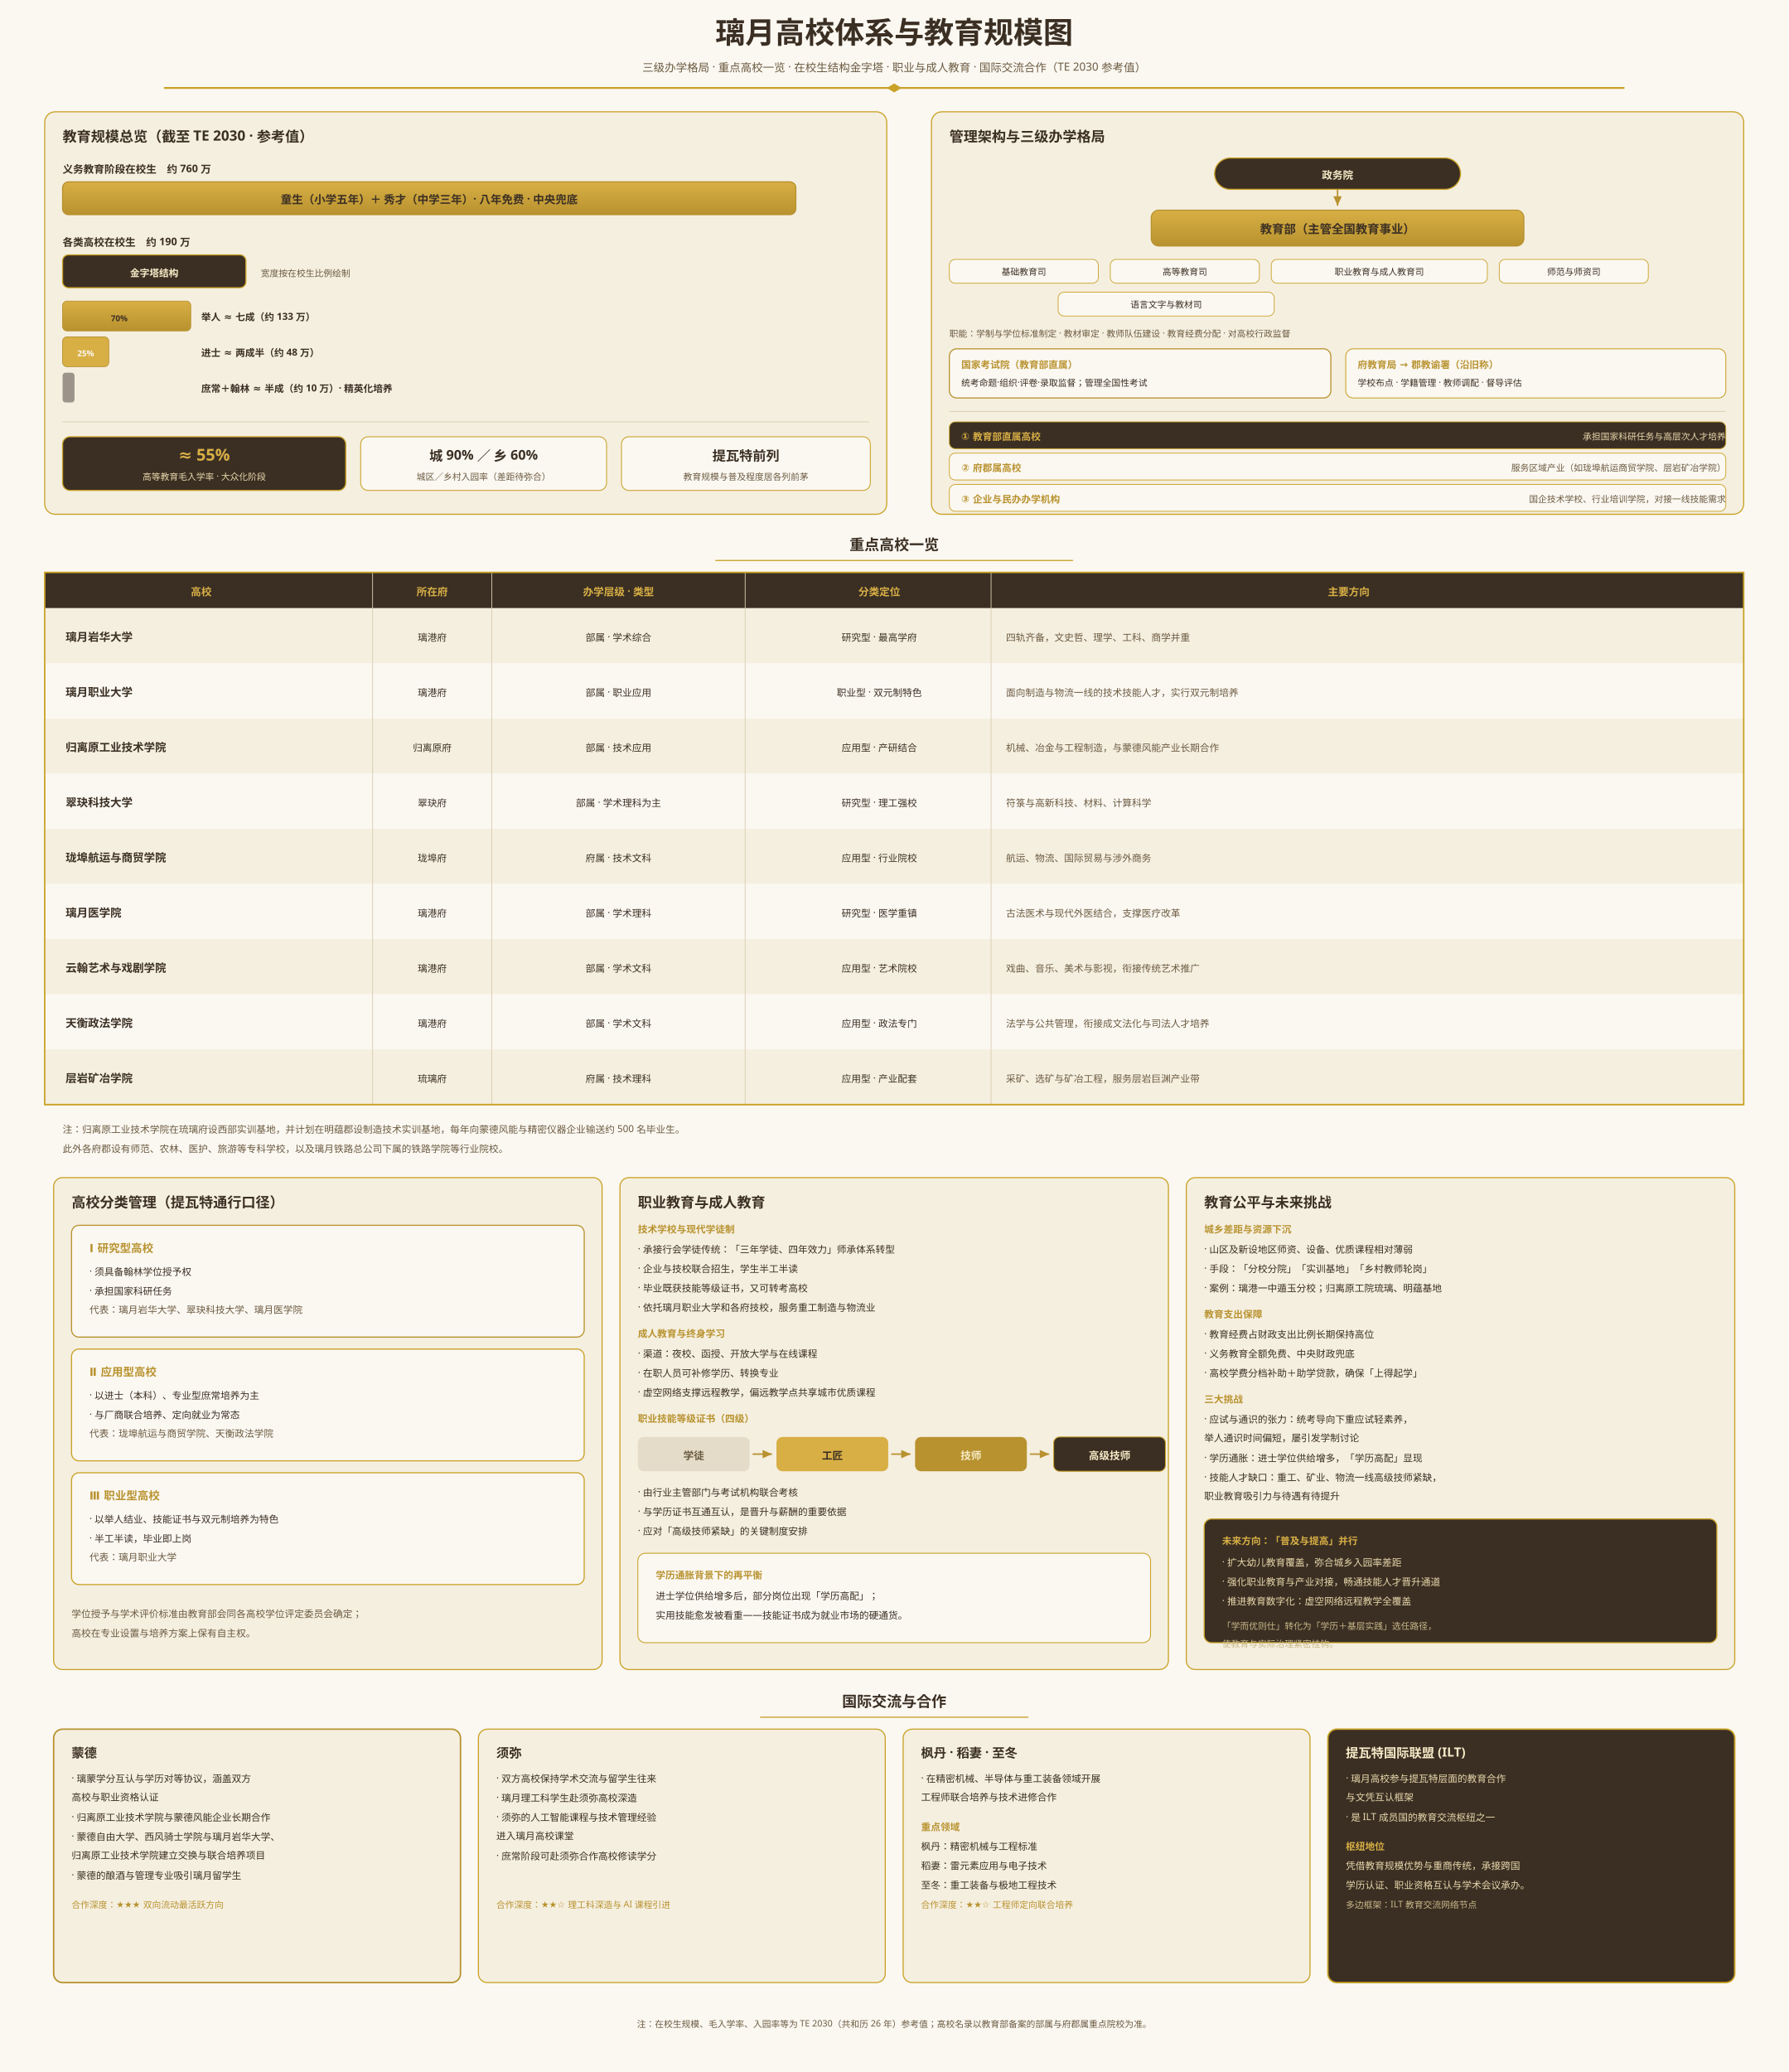
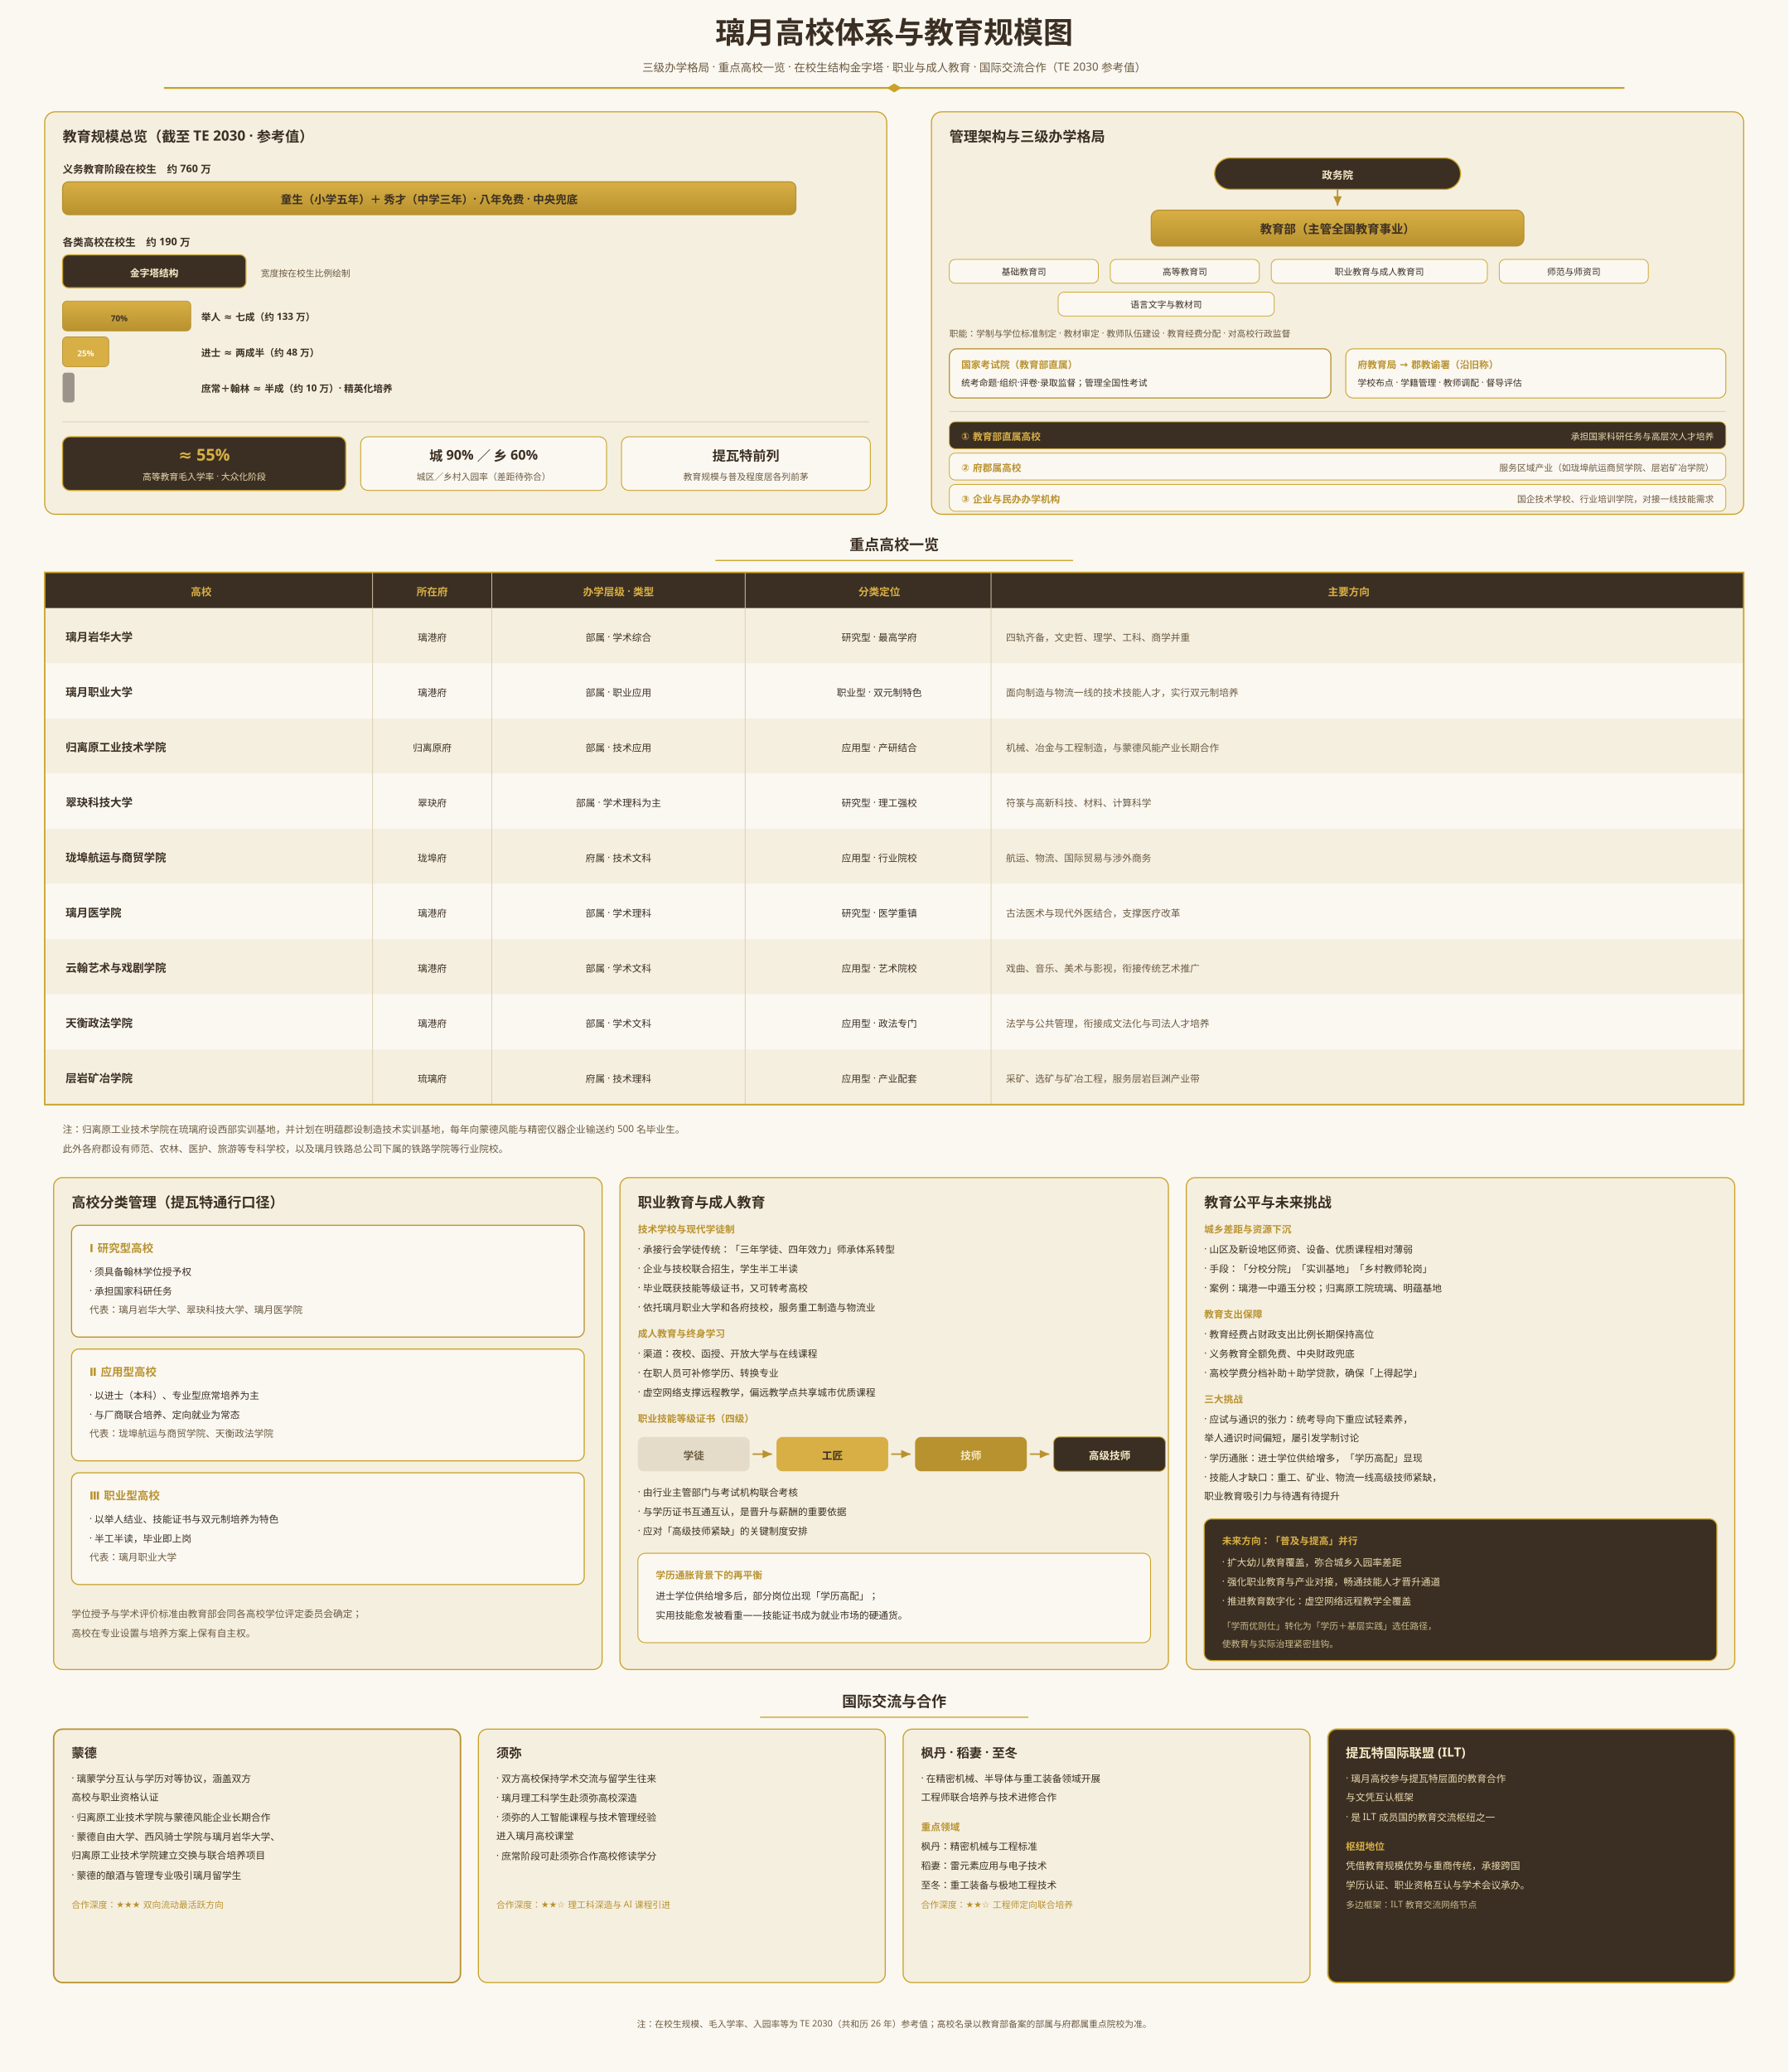
<svg xmlns="http://www.w3.org/2000/svg" viewBox="0 0 2400 2780" font-family="'Microsoft YaHei','PingFang SC','Noto Sans SC',sans-serif">
  <defs>
    <linearGradient id="goldTop" x1="0" y1="0" x2="0" y2="1">
      <stop offset="0" stop-color="#D8AF45" />
      <stop offset="1" stop-color="#B8922F" />
    </linearGradient>
    <marker id="arrow" viewBox="0 0 10 10" refX="9" refY="5" markerWidth="7" markerHeight="7" orient="auto-start-reverse">
      <path d="M 0 1 L 9 5 L 0 9 Z" fill="#B8922F" />
    </marker>
  </defs>
  <rect width="2400" height="2780" fill="#FBF8F2" />
  <text x="1200" y="58" text-anchor="middle" font-size="40" font-weight="700" fill="#3B2F23">璃月高校体系与教育规模图</text>
  <text x="1200" y="96" text-anchor="middle" font-size="15" fill="#6B5A40">三级办学格局 · 重点高校一览 · 在校生结构金字塔 · 职业与成人教育 · 国际交流合作（TE 2030 参考值）</text>
  <line x1="220" y1="118" x2="2180" y2="118" stroke="#C9A227" stroke-width="2.5" />
  <polygon points="1200,112 1210,118 1200,124 1190,118" fill="#C9A227" />
  <g>
    <rect x="60" y="150" width="1130" height="540" rx="14" fill="#F5EFE0" stroke="#C9A227" stroke-width="1.5" />
    <text x="84" y="190" font-size="19" font-weight="700" fill="#3B2F23">教育规模总览（截至 TE 2030 · 参考值）</text>
    <text x="84" y="232" font-size="14" font-weight="700" fill="#3B2F23">义务教育阶段在校生　约 760 万</text>
    <rect x="84" y="244" width="984" height="44" rx="8" fill="url(#goldTop)" stroke="#B8922F" stroke-width="1.5" />
    <text x="576" y="273" text-anchor="middle" font-size="15" font-weight="700" fill="#3B2F23">童生（小学五年）＋ 秀才（中学三年）· 八年免费 · 中央兜底</text>
    <text x="84" y="330" font-size="14" font-weight="700" fill="#3B2F23">各类高校在校生　约 190 万</text>
    <rect x="84" y="342" width="246" height="44" rx="8" fill="#3B2F23" stroke="#C9A227" stroke-width="1.5" />
    <text x="207" y="371" text-anchor="middle" font-size="13" font-weight="700" fill="#F7EBC8">金字塔结构</text>
    <text x="350" y="371" font-size="12" fill="#6B5A40">宽度按在校生比例绘制</text>
    <rect x="84" y="404" width="172" height="40" rx="6" fill="url(#goldTop)" stroke="#B8922F" stroke-width="1" />
    <text x="270" y="430" font-size="13" font-weight="700" fill="#3B2F23">举人 ≈ 七成（约 133 万）</text>
    <rect x="84" y="452" width="62" height="40" rx="6" fill="#D8AF45" stroke="#B8922F" stroke-width="1" />
    <text x="270" y="478" font-size="13" font-weight="700" fill="#3B2F23">进士 ≈ 两成半（约 48 万）</text>
    <rect x="84" y="500" width="16" height="40" rx="4" fill="#9C948A" />
    <text x="270" y="526" font-size="13" font-weight="700" fill="#3B2F23">庶常＋翰林 ≈ 半成（约 10 万）· 精英化培养</text>
    <text x="160" y="431" text-anchor="middle" font-size="11" font-weight="700" fill="#3B2F23">70%</text>
    <text x="115" y="478" text-anchor="middle" font-size="11" font-weight="700" fill="#FBF8F2">25%</text>
    <line x1="84" y1="566" x2="1166" y2="566" stroke="#D8CCAE" stroke-width="1" />
    <rect x="84" y="586" width="380" height="72" rx="10" fill="#3B2F23" stroke="#C9A227" stroke-width="1.5" />
    <text x="274" y="618" text-anchor="middle" font-size="22" font-weight="700" fill="#D8AF45">≈ 55%</text>
    <text x="274" y="644" text-anchor="middle" font-size="12" fill="#E8D8AC">高等教育毛入学率 · 大众化阶段</text>
    <rect x="484" y="586" width="330" height="72" rx="10" fill="#FBF8F2" stroke="#C9A227" stroke-width="1.2" />
    <text x="649" y="618" text-anchor="middle" font-size="18" font-weight="700" fill="#3B2F23">城 90% ／ 乡 60%</text>
    <text x="649" y="644" text-anchor="middle" font-size="12" fill="#6B5A40">城区／乡村入园率（差距待弥合）</text>
    <rect x="834" y="586" width="334" height="72" rx="10" fill="#FBF8F2" stroke="#C9A227" stroke-width="1.2" />
    <text x="1001" y="618" text-anchor="middle" font-size="18" font-weight="700" fill="#3B2F23">提瓦特前列</text>
    <text x="1001" y="644" text-anchor="middle" font-size="12" fill="#6B5A40">教育规模与普及程度居各列前茅</text>
  </g>
  <g>
    <rect x="1250" y="150" width="1090" height="540" rx="14" fill="#F5EFE0" stroke="#C9A227" stroke-width="1.5" />
    <text x="1274" y="190" font-size="19" font-weight="700" fill="#3B2F23">管理架构与三级办学格局</text>
    <rect x="1630" y="212" width="330" height="42" rx="21" fill="#3B2F23" stroke="#C9A227" stroke-width="1.5" />
    <text x="1795" y="240" text-anchor="middle" font-size="14" font-weight="700" fill="#F7EBC8">政务院</text>
    <path d="M 1795 254 V 276" stroke="#B8922F" stroke-width="2" marker-end="url(#arrow)" />
    <rect x="1545" y="282" width="500" height="48" rx="10" fill="url(#goldTop)" stroke="#B8922F" stroke-width="1.5" />
    <text x="1795" y="313" text-anchor="middle" font-size="16" font-weight="700" fill="#3B2F23">教育部（主管全国教育事业）</text>
    <g font-size="12">
      <rect x="1274" y="348" width="200" height="32" rx="8" fill="#FBF8F2" stroke="#C9A227" stroke-width="1" />
      <text x="1374" y="369" text-anchor="middle" fill="#3B2F23">基础教育司</text>
      <rect x="1490" y="348" width="200" height="32" rx="8" fill="#FBF8F2" stroke="#C9A227" stroke-width="1" />
      <text x="1590" y="369" text-anchor="middle" fill="#3B2F23">高等教育司</text>
      <rect x="1706" y="348" width="290" height="32" rx="8" fill="#FBF8F2" stroke="#C9A227" stroke-width="1" />
      <text x="1851" y="369" text-anchor="middle" fill="#3B2F23">职业教育与成人教育司</text>
      <rect x="2012" y="348" width="200" height="32" rx="8" fill="#FBF8F2" stroke="#C9A227" stroke-width="1" />
      <text x="2112" y="369" text-anchor="middle" fill="#3B2F23">师范与师资司</text>
      <rect x="1420" y="392" width="290" height="32" rx="8" fill="#FBF8F2" stroke="#C9A227" stroke-width="1" />
      <text x="1565" y="413" text-anchor="middle" fill="#3B2F23">语言文字与教材司</text>
    </g>
    <text x="1274" y="452" font-size="12" fill="#6B5A40">职能：学制与学位标准制定 · 教材审定 · 教师队伍建设 · 教育经费分配 · 对高校行政监督</text>
    <rect x="1274" y="468" width="512" height="66" rx="10" fill="#FBF8F2" stroke="#B8922F" stroke-width="1.5" />
    <text x="1290" y="494" font-size="13" font-weight="700" fill="#B8922F">国家考试院（教育部直属）</text>
    <text x="1290" y="518" font-size="12" fill="#3B2F23">统考命题·组织·评卷·录取监督；管理全国性考试</text>
    <rect x="1806" y="468" width="510" height="66" rx="10" fill="#FBF8F2" stroke="#C9A227" stroke-width="1.2" />
    <text x="1822" y="494" font-size="13" font-weight="700" fill="#B8922F">府教育局 → 郡教谕署（沿旧称）</text>
    <text x="1822" y="518" font-size="12" fill="#3B2F23">学校布点 · 学籍管理 · 教师调配 · 督导评估</text>
    <line x1="1274" y1="552" x2="2316" y2="552" stroke="#D8CCAE" stroke-width="1" />
    <rect x="1274" y="566" width="1042" height="36" rx="8" fill="#3B2F23" stroke="#C9A227" stroke-width="1" />
    <text x="1290" y="590" font-size="13" font-weight="700" fill="#D8AF45">① 教育部直属高校</text>
-     <text x="2316" y="590" text-anchor="end" font-size="12" fill="#E8D8AC">承担国家科研任务与高层次人才培养</text>
+     <text x="2300" y="590" text-anchor="end" font-size="12" fill="#E8D8AC">承担国家科研任务与高层次人才培养</text>
    <rect x="1274" y="608" width="1042" height="36" rx="8" fill="#FBF8F2" stroke="#C9A227" stroke-width="1" />
    <text x="1290" y="632" font-size="13" font-weight="700" fill="#B8922F">② 府郡属高校</text>
-     <text x="2316" y="632" text-anchor="end" font-size="12" fill="#6B5A40">服务区域产业（如珑埠航运商贸学院、层岩矿冶学院）</text>
+     <text x="2300" y="632" text-anchor="end" font-size="12" fill="#6B5A40">服务区域产业（如珑埠航运商贸学院、层岩矿冶学院）</text>
    <rect x="1274" y="650" width="1042" height="36" rx="8" fill="#FBF8F2" stroke="#C9A227" stroke-width="1" />
    <text x="1290" y="674" font-size="13" font-weight="700" fill="#B8922F">③ 企业与民办办学机构</text>
-     <text x="2316" y="674" text-anchor="end" font-size="12" fill="#6B5A40">国企技术学校、行业培训学院，对接一线技能需求</text>
+     <text x="2300" y="674" text-anchor="end" font-size="12" fill="#6B5A40">国企技术学校、行业培训学院，对接一线技能需求</text>
  </g>
  <text x="1200" y="738" text-anchor="middle" font-size="20" font-weight="700" fill="#3B2F23">重点高校一览</text>
  <line x1="960" y1="752" x2="1440" y2="752" stroke="#C9A227" stroke-width="1.5" />
  <g>
    <rect x="60" y="768" width="2280" height="48" fill="#3B2F23" />
    <text x="270" y="799" text-anchor="middle" font-size="14" font-weight="700" fill="#D8AF45">高校</text>
    <text x="580" y="799" text-anchor="middle" font-size="14" font-weight="700" fill="#D8AF45">所在府</text>
    <text x="830" y="799" text-anchor="middle" font-size="14" font-weight="700" fill="#D8AF45">办学层级 · 类型</text>
    <text x="1180" y="799" text-anchor="middle" font-size="14" font-weight="700" fill="#D8AF45">分类定位</text>
    <text x="1810" y="799" text-anchor="middle" font-size="14" font-weight="700" fill="#D8AF45">主要方向</text>
    <rect x="60" y="816" width="2280" height="74" fill="#F5EFE0" />
    <text x="88" y="860" font-size="15" font-weight="700" fill="#3B2F23">璃月岩华大学</text>
    <text x="580" y="860" text-anchor="middle" font-size="13" fill="#3B2F23">璃港府</text>
    <text x="830" y="860" text-anchor="middle" font-size="13" fill="#3B2F23">部属 · 学术综合</text>
    <text x="1180" y="860" text-anchor="middle" font-size="13" fill="#3B2F23">研究型 · 最高学府</text>
    <text x="1350" y="860" font-size="13" fill="#6B5A40">四轨齐备，文史哲、理学、工科、商学并重</text>
    <rect x="60" y="890" width="2280" height="74" fill="#FBF8F2" />
    <text x="88" y="934" font-size="15" font-weight="700" fill="#3B2F23">璃月职业大学</text>
    <text x="580" y="934" text-anchor="middle" font-size="13" fill="#3B2F23">璃港府</text>
    <text x="830" y="934" text-anchor="middle" font-size="13" fill="#3B2F23">部属 · 职业应用</text>
    <text x="1180" y="934" text-anchor="middle" font-size="13" fill="#3B2F23">职业型 · 双元制特色</text>
    <text x="1350" y="934" font-size="13" fill="#6B5A40">面向制造与物流一线的技术技能人才，实行双元制培养</text>
    <rect x="60" y="964" width="2280" height="74" fill="#F5EFE0" />
    <text x="88" y="1008" font-size="15" font-weight="700" fill="#3B2F23">归离原工业技术学院</text>
    <text x="580" y="1008" text-anchor="middle" font-size="13" fill="#3B2F23">归离原府</text>
    <text x="830" y="1008" text-anchor="middle" font-size="13" fill="#3B2F23">部属 · 技术应用</text>
    <text x="1180" y="1008" text-anchor="middle" font-size="13" fill="#3B2F23">应用型 · 产研结合</text>
    <text x="1350" y="1008" font-size="13" fill="#6B5A40">机械、冶金与工程制造，与蒙德风能产业长期合作</text>
    <rect x="60" y="1038" width="2280" height="74" fill="#FBF8F2" />
    <text x="88" y="1082" font-size="15" font-weight="700" fill="#3B2F23">翠玦科技大学</text>
    <text x="580" y="1082" text-anchor="middle" font-size="13" fill="#3B2F23">翠玦府</text>
    <text x="830" y="1082" text-anchor="middle" font-size="13" fill="#3B2F23">部属 · 学术理科为主</text>
    <text x="1180" y="1082" text-anchor="middle" font-size="13" fill="#3B2F23">研究型 · 理工强校</text>
    <text x="1350" y="1082" font-size="13" fill="#6B5A40">符箓与高新科技、材料、计算科学</text>
    <rect x="60" y="1112" width="2280" height="74" fill="#F5EFE0" />
    <text x="88" y="1156" font-size="15" font-weight="700" fill="#3B2F23">珑埠航运与商贸学院</text>
    <text x="580" y="1156" text-anchor="middle" font-size="13" fill="#3B2F23">珑埠府</text>
    <text x="830" y="1156" text-anchor="middle" font-size="13" fill="#3B2F23">府属 · 技术文科</text>
    <text x="1180" y="1156" text-anchor="middle" font-size="13" fill="#3B2F23">应用型 · 行业院校</text>
    <text x="1350" y="1156" font-size="13" fill="#6B5A40">航运、物流、国际贸易与涉外商务</text>
    <rect x="60" y="1186" width="2280" height="74" fill="#FBF8F2" />
    <text x="88" y="1230" font-size="15" font-weight="700" fill="#3B2F23">璃月医学院</text>
    <text x="580" y="1230" text-anchor="middle" font-size="13" fill="#3B2F23">璃港府</text>
    <text x="830" y="1230" text-anchor="middle" font-size="13" fill="#3B2F23">部属 · 学术理科</text>
    <text x="1180" y="1230" text-anchor="middle" font-size="13" fill="#3B2F23">研究型 · 医学重镇</text>
    <text x="1350" y="1230" font-size="13" fill="#6B5A40">古法医术与现代外医结合，支撑医疗改革</text>
    <rect x="60" y="1260" width="2280" height="74" fill="#F5EFE0" />
    <text x="88" y="1304" font-size="15" font-weight="700" fill="#3B2F23">云翰艺术与戏剧学院</text>
    <text x="580" y="1304" text-anchor="middle" font-size="13" fill="#3B2F23">璃港府</text>
    <text x="830" y="1304" text-anchor="middle" font-size="13" fill="#3B2F23">部属 · 学术文科</text>
    <text x="1180" y="1304" text-anchor="middle" font-size="13" fill="#3B2F23">应用型 · 艺术院校</text>
    <text x="1350" y="1304" font-size="13" fill="#6B5A40">戏曲、音乐、美术与影视，衔接传统艺术推广</text>
    <rect x="60" y="1334" width="2280" height="74" fill="#FBF8F2" />
    <text x="88" y="1378" font-size="15" font-weight="700" fill="#3B2F23">天衡政法学院</text>
    <text x="580" y="1378" text-anchor="middle" font-size="13" fill="#3B2F23">璃港府</text>
    <text x="830" y="1378" text-anchor="middle" font-size="13" fill="#3B2F23">部属 · 学术文科</text>
    <text x="1180" y="1378" text-anchor="middle" font-size="13" fill="#3B2F23">应用型 · 政法专门</text>
    <text x="1350" y="1378" font-size="13" fill="#6B5A40">法学与公共管理，衔接成文法化与司法人才培养</text>
    <rect x="60" y="1408" width="2280" height="74" fill="#F5EFE0" />
    <text x="88" y="1452" font-size="15" font-weight="700" fill="#3B2F23">层岩矿冶学院</text>
    <text x="580" y="1452" text-anchor="middle" font-size="13" fill="#3B2F23">琉璃府</text>
    <text x="830" y="1452" text-anchor="middle" font-size="13" fill="#3B2F23">府属 · 技术理科</text>
    <text x="1180" y="1452" text-anchor="middle" font-size="13" fill="#3B2F23">应用型 · 产业配套</text>
    <text x="1350" y="1452" font-size="13" fill="#6B5A40">采矿、选矿与矿冶工程，服务层岩巨渊产业带</text>
    <line x1="60" y1="1482" x2="2340" y2="1482" stroke="#C9A227" stroke-width="1.5" />
    <line x1="500" y1="768" x2="500" y2="1482" stroke="#D8CCAE" stroke-width="1" />
    <line x1="660" y1="768" x2="660" y2="1482" stroke="#D8CCAE" stroke-width="1" />
    <line x1="1000" y1="768" x2="1000" y2="1482" stroke="#D8CCAE" stroke-width="1" />
    <line x1="1330" y1="768" x2="1330" y2="1482" stroke="#D8CCAE" stroke-width="1" />
    <rect x="60" y="768" width="2280" height="714" fill="none" stroke="#C9A227" stroke-width="2" />
  </g>
  <text x="84" y="1520" font-size="13" fill="#6B5A40">注：归离原工业技术学院在琉璃府设西部实训基地，并计划在明蕴郡设制造技术实训基地，每年向蒙德风能与精密仪器企业输送约 500 名毕业生。</text>
  <text x="84" y="1546" font-size="13" fill="#6B5A40">此外各府郡设有师范、农林、医护、旅游等专科学校，以及璃月铁路总公司下属的铁路学院等行业院校。</text>
  <g>
    <rect x="72" y="1580" width="736" height="660" rx="12" fill="#F5EFE0" stroke="#C9A227" stroke-width="1.5" />
    <text x="96" y="1620" font-size="19" font-weight="700" fill="#3B2F23">高校分类管理（提瓦特通行口径）</text>
    <rect x="96" y="1644" width="688" height="150" rx="10" fill="#FBF8F2" stroke="#B8922F" stroke-width="1.5" />
    <text x="120" y="1680" font-size="15" font-weight="700" fill="#B8922F">Ⅰ 研究型高校</text>
    <text x="120" y="1710" font-size="13" fill="#3B2F23">· 须具备翰林学位授予权</text>
    <text x="120" y="1736" font-size="13" fill="#3B2F23">· 承担国家科研任务</text>
    <text x="120" y="1762" font-size="13" fill="#6B5A40">代表：璃月岩华大学、翠玦科技大学、璃月医学院</text>
    <rect x="96" y="1810" width="688" height="150" rx="10" fill="#FBF8F2" stroke="#C9A227" stroke-width="1.5" />
    <text x="120" y="1846" font-size="15" font-weight="700" fill="#B8922F">Ⅱ 应用型高校</text>
    <text x="120" y="1876" font-size="13" fill="#3B2F23">· 以进士（本科）、专业型庶常培养为主</text>
    <text x="120" y="1902" font-size="13" fill="#3B2F23">· 与厂商联合培养、定向就业为常态</text>
    <text x="120" y="1928" font-size="13" fill="#6B5A40">代表：珑埠航运与商贸学院、天衡政法学院</text>
    <rect x="96" y="1976" width="688" height="150" rx="10" fill="#FBF8F2" stroke="#C9A227" stroke-width="1.5" />
    <text x="120" y="2012" font-size="15" font-weight="700" fill="#B8922F">Ⅲ 职业型高校</text>
    <text x="120" y="2042" font-size="13" fill="#3B2F23">· 以举人结业、技能证书与双元制培养为特色</text>
    <text x="120" y="2068" font-size="13" fill="#3B2F23">· 半工半读，毕业即上岗</text>
    <text x="120" y="2094" font-size="13" fill="#6B5A40">代表：璃月职业大学</text>
    <text x="96" y="2170" font-size="13" fill="#6B5A40">学位授予与学术评价标准由教育部会同各高校学位评定委员会确定；</text>
    <text x="96" y="2196" font-size="13" fill="#6B5A40">高校在专业设置与培养方案上保有自主权。</text>
  </g>
  <g>
    <rect x="832" y="1580" width="736" height="660" rx="12" fill="#F5EFE0" stroke="#C9A227" stroke-width="1.5" />
    <text x="856" y="1620" font-size="19" font-weight="700" fill="#3B2F23">职业教育与成人教育</text>
    <text x="856" y="1654" font-size="13" font-weight="700" fill="#B8922F">技术学校与现代学徒制</text>
    <text x="856" y="1680" font-size="13" fill="#3B2F23">· 承接行会学徒传统：「三年学徒、四年效力」师承体系转型</text>
    <text x="856" y="1706" font-size="13" fill="#3B2F23">· 企业与技校联合招生，学生半工半读</text>
    <text x="856" y="1732" font-size="13" fill="#3B2F23">· 毕业既获技能等级证书，又可转考高校</text>
    <text x="856" y="1758" font-size="13" fill="#3B2F23">· 依托璃月职业大学和各府技校，服务重工制造与物流业</text>
    <text x="856" y="1794" font-size="13" font-weight="700" fill="#B8922F">成人教育与终身学习</text>
    <text x="856" y="1820" font-size="13" fill="#3B2F23">· 渠道：夜校、函授、开放大学与在线课程</text>
    <text x="856" y="1846" font-size="13" fill="#3B2F23">· 在职人员可补修学历、转换专业</text>
    <text x="856" y="1872" font-size="13" fill="#3B2F23">· 虚空网络支撑远程教学，偏远教学点共享城市优质课程</text>
    <text x="856" y="1908" font-size="13" font-weight="700" fill="#B8922F">职业技能等级证书（四级）</text>
    <g font-size="14" font-weight="700">
      <rect x="856" y="1928" width="150" height="46" rx="8" fill="#E4DCC8" />
      <text x="931" y="1958" text-anchor="middle" fill="#6B5A40">学徒</text>
      <path d="M 1010 1951 H 1036" stroke="#B8922F" stroke-width="2" marker-end="url(#arrow)" />
      <rect x="1042" y="1928" width="150" height="46" rx="8" fill="#D8AF45" />
      <text x="1117" y="1958" text-anchor="middle" fill="#3B2F23">工匠</text>
      <path d="M 1196 1951 H 1222" stroke="#B8922F" stroke-width="2" marker-end="url(#arrow)" />
      <rect x="1228" y="1928" width="150" height="46" rx="8" fill="#B8922F" />
      <text x="1303" y="1958" text-anchor="middle" fill="#F7EBC8">技师</text>
      <path d="M 1382 1951 H 1408" stroke="#B8922F" stroke-width="2" marker-end="url(#arrow)" />
      <rect x="1414" y="1928" width="150" height="46" rx="8" fill="#3B2F23" stroke="#C9A227" stroke-width="1.2" />
      <text x="1489" y="1958" text-anchor="middle" fill="#F7EBC8">高级技师</text>
    </g>
    <text x="856" y="2006" font-size="13" fill="#3B2F23">· 由行业主管部门与考试机构联合考核</text>
    <text x="856" y="2032" font-size="13" fill="#3B2F23">· 与学历证书互通互认，是晋升与薪酬的重要依据</text>
    <text x="856" y="2058" font-size="13" fill="#3B2F23">· 应对「高级技师紧缺」的关键制度安排</text>
    <rect x="856" y="2084" width="688" height="120" rx="10" fill="#FBF8F2" stroke="#C9A227" stroke-width="1.2" />
    <text x="880" y="2118" font-size="13" font-weight="700" fill="#B8922F">学历通胀背景下的再平衡</text>
    <text x="880" y="2146" font-size="13" fill="#3B2F23">进士学位供给增多后，部分岗位出现「学历高配」；</text>
    <text x="880" y="2172" font-size="13" fill="#3B2F23">实用技能愈发被看重——技能证书成为就业市场的硬通货。</text>
  </g>
  <g>
    <rect x="1592" y="1580" width="736" height="660" rx="12" fill="#F5EFE0" stroke="#C9A227" stroke-width="1.5" />
    <text x="1616" y="1620" font-size="19" font-weight="700" fill="#3B2F23">教育公平与未来挑战</text>
    <text x="1616" y="1654" font-size="13" font-weight="700" fill="#B8922F">城乡差距与资源下沉</text>
    <text x="1616" y="1680" font-size="13" fill="#3B2F23">· 山区及新设地区师资、设备、优质课程相对薄弱</text>
    <text x="1616" y="1706" font-size="13" fill="#3B2F23">· 手段：「分校分院」「实训基地」「乡村教师轮岗」</text>
    <text x="1616" y="1732" font-size="13" fill="#3B2F23">· 案例：璃港一中遁玉分校；归离原工院琉璃、明蕴基地</text>
    <text x="1616" y="1768" font-size="13" font-weight="700" fill="#B8922F">教育支出保障</text>
    <text x="1616" y="1794" font-size="13" fill="#3B2F23">· 教育经费占财政支出比例长期保持高位</text>
    <text x="1616" y="1820" font-size="13" fill="#3B2F23">· 义务教育全额免费、中央财政兜底</text>
    <text x="1616" y="1846" font-size="13" fill="#3B2F23">· 高校学费分档补助＋助学贷款，确保「上得起学」</text>
    <text x="1616" y="1882" font-size="13" font-weight="700" fill="#B8922F">三大挑战</text>
    <text x="1616" y="1908" font-size="13" fill="#3B2F23">· 应试与通识的张力：统考导向下重应试轻素养，</text>
    <text x="1616" y="1934" font-size="13" fill="#3B2F23">　举人通识时间偏短，屡引发学制讨论</text>
    <text x="1616" y="1960" font-size="13" fill="#3B2F23">· 学历通胀：进士学位供给增多，「学历高配」显现</text>
    <text x="1616" y="1986" font-size="13" fill="#3B2F23">· 技能人才缺口：重工、矿业、物流一线高级技师紧缺，</text>
    <text x="1616" y="2012" font-size="13" fill="#3B2F23">　职业教育吸引力与待遇有待提升</text>
-     <rect x="1616" y="2038" width="688" height="166" rx="10" fill="#3B2F23" stroke="#C9A227" stroke-width="1.5" />
+     <rect x="1616" y="2038" width="688" height="190" rx="10" fill="#3B2F23" stroke="#C9A227" stroke-width="1.5" />
    <text x="1640" y="2072" font-size="13" font-weight="700" fill="#D8AF45">未来方向：「普及与提高」并行</text>
    <text x="1640" y="2100" font-size="13" fill="#E8D8AC">· 扩大幼儿教育覆盖，弥合城乡入园率差距</text>
    <text x="1640" y="2126" font-size="13" fill="#E8D8AC">· 强化职业教育与产业对接，畅通技能人才晋升通道</text>
    <text x="1640" y="2152" font-size="13" fill="#E8D8AC">· 推进教育数字化：虚空网络远程教学全覆盖</text>
    <text x="1640" y="2186" font-size="12" fill="#C9B98A">「学而优则仕」转化为「学历＋基层实践」选任路径，</text>
    <text x="1640" y="2210" font-size="12" fill="#C9B98A">使教育与实际治理紧密挂钩。</text>
  </g>
  <text x="1200" y="2290" text-anchor="middle" font-size="20" font-weight="700" fill="#3B2F23">国际交流与合作</text>
  <line x1="1020" y1="2304" x2="1380" y2="2304" stroke="#C9A227" stroke-width="1.5" />
  <g>
    <rect x="72" y="2320" width="546" height="340" rx="12" fill="#F5EFE0" stroke="#B8922F" stroke-width="2" />
    <text x="96" y="2358" font-size="17" font-weight="700" fill="#3B2F23">蒙德</text>
    <text x="96" y="2390" font-size="13" fill="#3B2F23">· 璃蒙学分互认与学历对等协议，涵盖双方</text>
    <text x="96" y="2416" font-size="13" fill="#3B2F23">　高校与职业资格认证</text>
    <text x="96" y="2442" font-size="13" fill="#3B2F23">· 归离原工业技术学院与蒙德风能企业长期合作</text>
    <text x="96" y="2468" font-size="13" fill="#3B2F23">· 蒙德自由大学、西风骑士学院与璃月岩华大学、</text>
    <text x="96" y="2494" font-size="13" fill="#3B2F23">　归离原工业技术学院建立交换与联合培养项目</text>
    <text x="96" y="2520" font-size="13" fill="#3B2F23">· 蒙德的酿酒与管理专业吸引璃月留学生</text>
    <text x="96" y="2560" font-size="12" fill="#B8922F">合作深度：★★★ 双向流动最活跃方向</text>
  </g>
  <g>
    <rect x="642" y="2320" width="546" height="340" rx="12" fill="#F5EFE0" stroke="#C9A227" stroke-width="1.5" />
    <text x="666" y="2358" font-size="17" font-weight="700" fill="#3B2F23">须弥</text>
    <text x="666" y="2390" font-size="13" fill="#3B2F23">· 双方高校保持学术交流与留学生往来</text>
    <text x="666" y="2416" font-size="13" fill="#3B2F23">· 璃月理工科学生赴须弥高校深造</text>
    <text x="666" y="2442" font-size="13" fill="#3B2F23">· 须弥的人工智能课程与技术管理经验</text>
    <text x="666" y="2468" font-size="13" fill="#3B2F23">　进入璃月高校课堂</text>
    <text x="666" y="2494" font-size="13" fill="#3B2F23">· 庶常阶段可赴须弥合作高校修读学分</text>
    <text x="666" y="2560" font-size="12" fill="#B8922F">合作深度：★★☆ 理工科深造与 AI 课程引进</text>
  </g>
  <g>
    <rect x="1212" y="2320" width="546" height="340" rx="12" fill="#F5EFE0" stroke="#C9A227" stroke-width="1.5" />
    <text x="1236" y="2358" font-size="17" font-weight="700" fill="#3B2F23">枫丹 · 稻妻 · 至冬</text>
    <text x="1236" y="2390" font-size="13" fill="#3B2F23">· 在精密机械、半导体与重工装备领域开展</text>
    <text x="1236" y="2416" font-size="13" fill="#3B2F23">　工程师联合培养与技术进修合作</text>
    <text x="1236" y="2456" font-size="13" font-weight="700" fill="#B8922F">重点领域</text>
    <text x="1236" y="2482" font-size="13" fill="#3B2F23">枫丹：精密机械与工程标准</text>
    <text x="1236" y="2508" font-size="13" fill="#3B2F23">稻妻：雷元素应用与电子技术</text>
    <text x="1236" y="2534" font-size="13" fill="#3B2F23">至冬：重工装备与极地工程技术</text>
    <text x="1236" y="2560" font-size="12" fill="#B8922F">合作深度：★★☆ 工程师定向联合培养</text>
  </g>
  <g>
    <rect x="1782" y="2320" width="546" height="340" rx="12" fill="#3B2F23" stroke="#C9A227" stroke-width="2" />
    <text x="1806" y="2358" font-size="17" font-weight="700" fill="#F7EBC8">提瓦特国际联盟 (ILT)</text>
    <text x="1806" y="2390" font-size="13" fill="#E8D8AC">· 璃月高校参与提瓦特层面的教育合作</text>
    <text x="1806" y="2416" font-size="13" fill="#E8D8AC">　与文凭互认框架</text>
    <text x="1806" y="2442" font-size="13" fill="#E8D8AC">· 是 ILT 成员国的教育交流枢纽之一</text>
    <text x="1806" y="2482" font-size="13" font-weight="700" fill="#D8AF45">枢纽地位</text>
    <text x="1806" y="2508" font-size="13" fill="#E8D8AC">凭借教育规模优势与重商传统，承接跨国</text>
    <text x="1806" y="2534" font-size="13" fill="#E8D8AC">学历认证、职业资格互认与学术会议承办。</text>
    <text x="1806" y="2560" font-size="12" fill="#C9B98A">多边框架：ILT 教育交流网络节点</text>
  </g>
  <text x="1200" y="2720" text-anchor="middle" font-size="12" fill="#6B5A40">注：在校生规模、毛入学率、入园率等为 TE 2030（共和历 26 年）参考值；高校名录以教育部备案的部属与府郡属重点院校为准。</text>
</svg>
